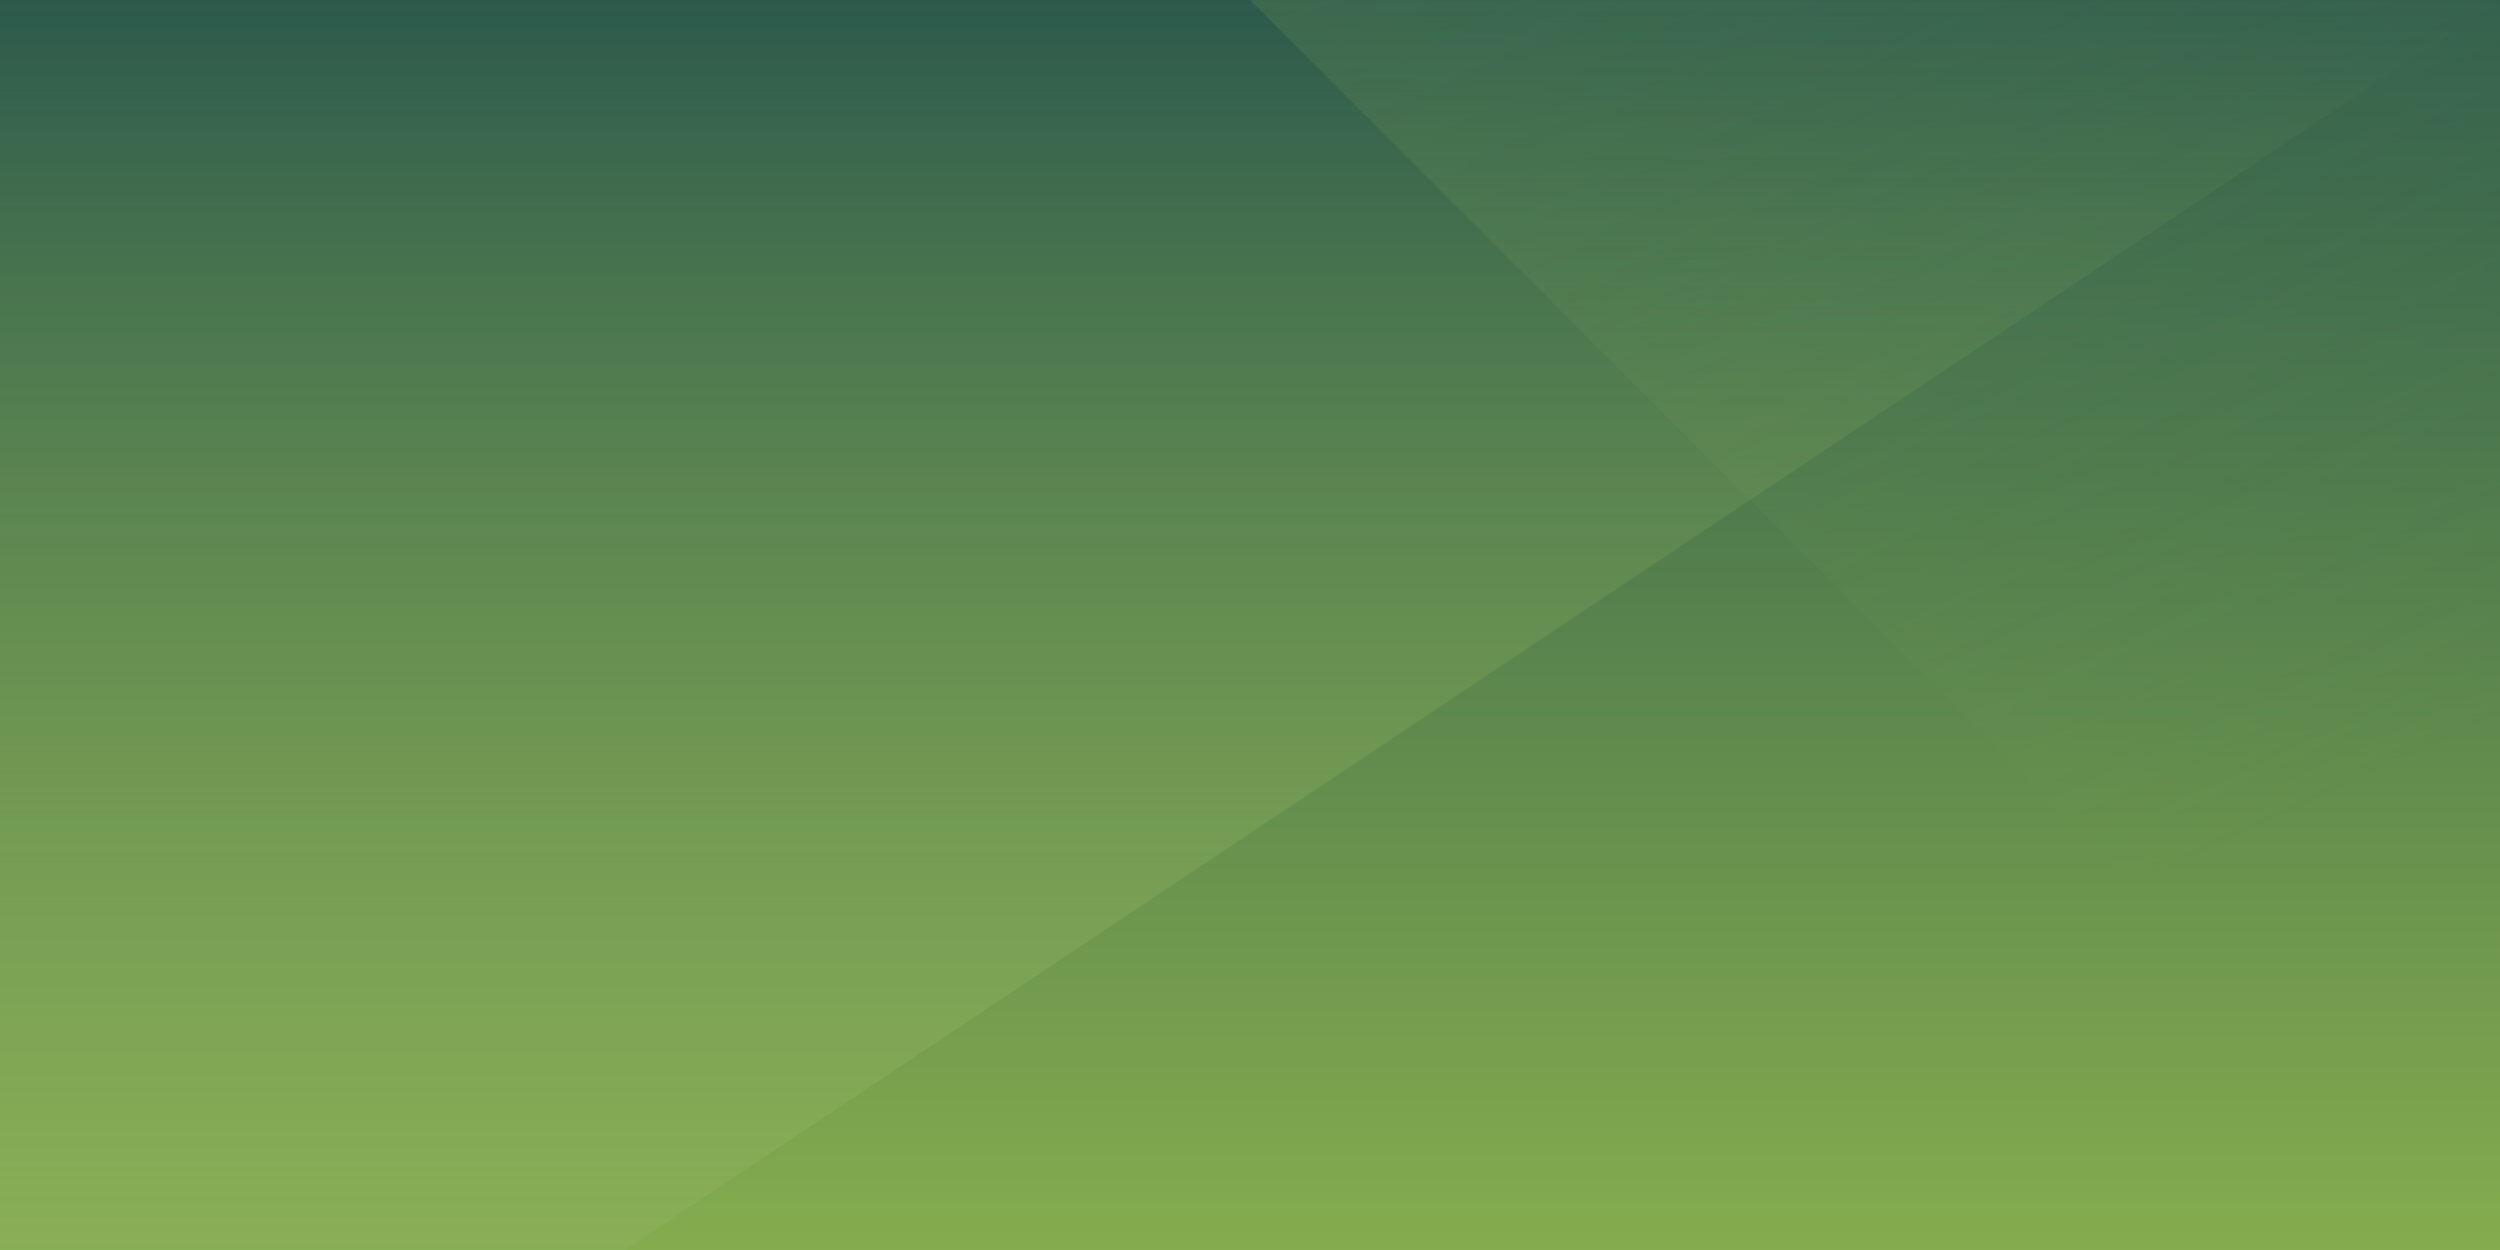
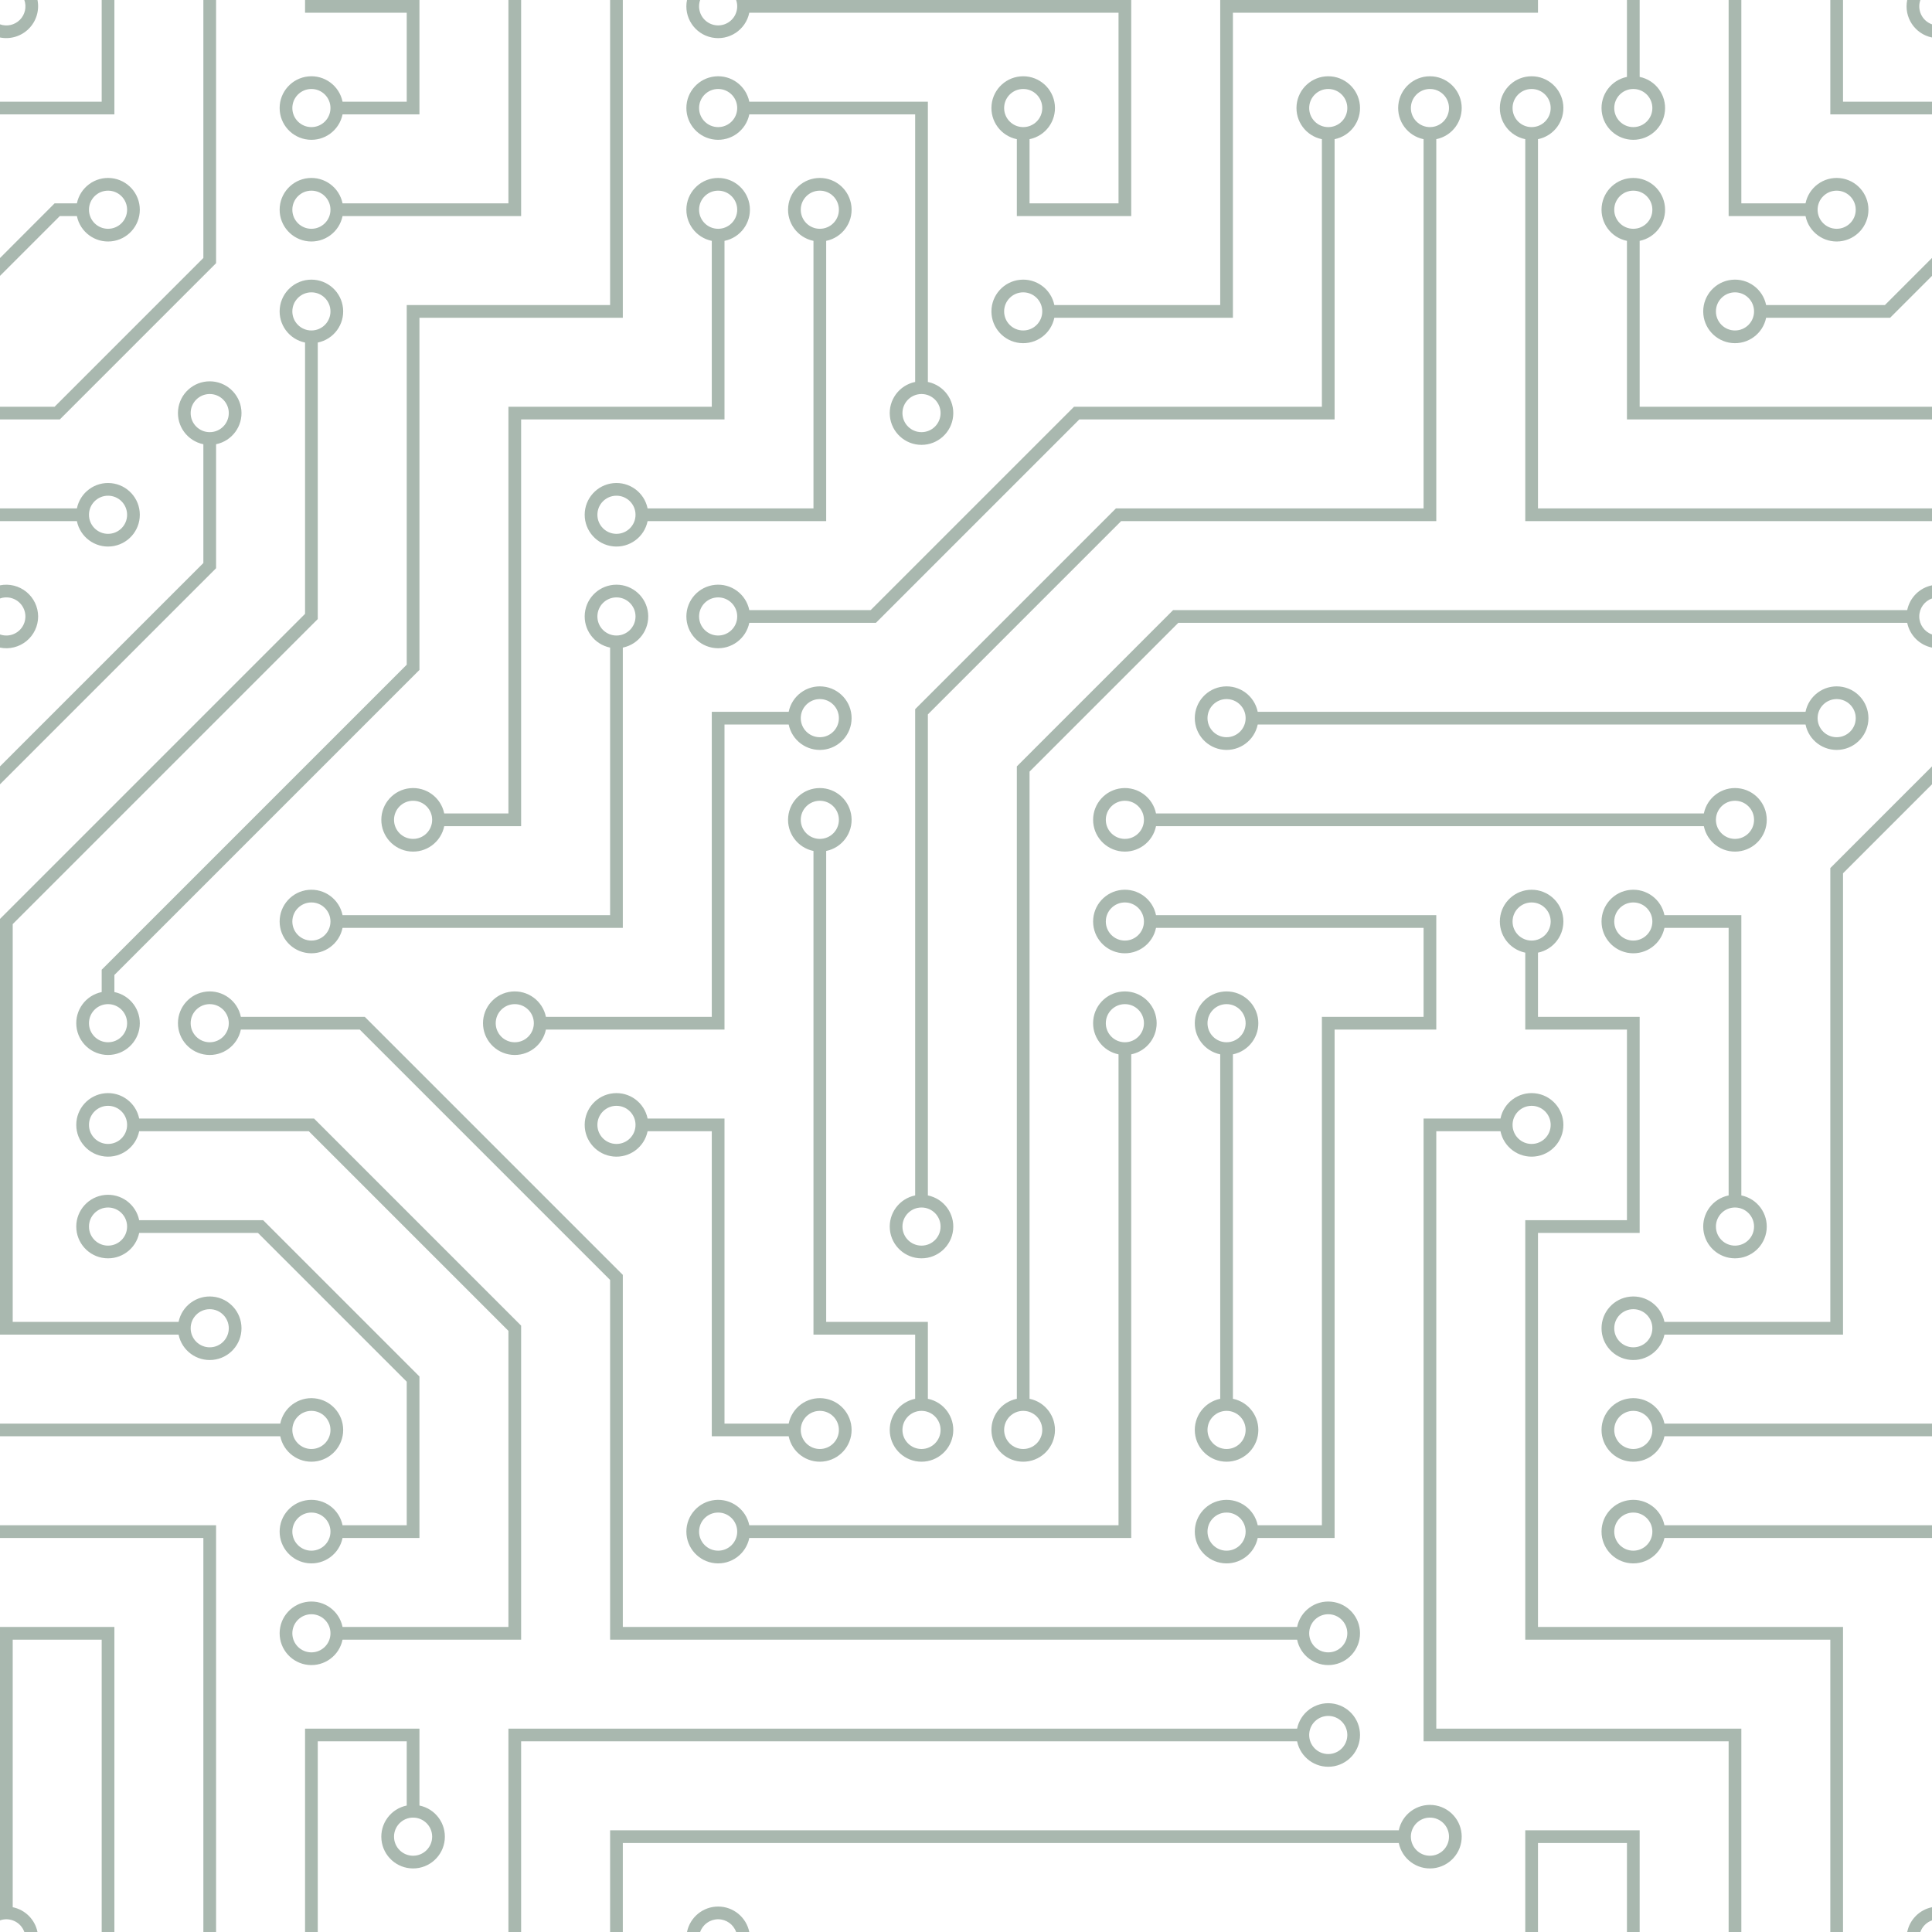
- <svg xmlns="http://www.w3.org/2000/svg" width="100%" height="100%" viewBox="0 0 2 1">
-   <rect fill="#77aa77" width="2" height="1" />
-   <defs>
-     <linearGradient id="a" gradientUnits="userSpaceOnUse" x1="0" x2="0" y1="0" y2="1" gradientTransform="rotate(0,0.5,0.5)">
-       <stop offset="0" stop-color="#2B594C" />
-       <stop offset="1" stop-color="#85AD4E" />
-     </linearGradient>
-     <linearGradient id="b" gradientUnits="userSpaceOnUse" x1="0" y1="0" x2="0" y2="1" gradientTransform="rotate(0,0.5,0.5)">
-       <stop offset="0" stop-color="#8DB05E" stop-opacity="0" />
-       <stop offset="1" stop-color="#8DB05E" stop-opacity="1" />
-     </linearGradient>
-     <linearGradient id="c" gradientUnits="userSpaceOnUse" x1="0" y1="0" x2="2" y2="2" gradientTransform="rotate(200,0.5,0.5)">
-       <stop offset="0" stop-color="#8DB05E" stop-opacity="0" />
-       <stop offset="1" stop-color="#8DB05E" stop-opacity="1" />
-     </linearGradient>
-   </defs>
-   <rect x="0" y="0" fill="url(#a)" width="2" height="1" />
-   <g fill-opacity="0.5">
-     <polygon fill="url(#b)" points="0.5 1 0 1 0 0 2 0" />
-     <polygon fill="url(#c)" points="2 1 2 0 1 0" />
-   </g>
+ <svg xmlns="http://www.w3.org/2000/svg" viewBox="0 0 304 304" width="304" height="304">
+   <path fill="#294e39" fill-opacity="0.4" d="M44.1 224a5 5 0 1 1 0 2H0v-2h44.1zm160 48a5 5 0 1 1 0 2H82v-2h122.1zm57.8-46a5 5 0 1 1 0-2H304v2h-42.1zm0 16a5 5 0 1 1 0-2H304v2h-42.1zm6.2-114a5 5 0 1 1 0 2h-86.2a5 5 0 1 1 0-2h86.2zm-256-48a5 5 0 1 1 0 2H0v-2h12.1zm185.8 34a5 5 0 1 1 0-2h86.2a5 5 0 1 1 0 2h-86.2zM258 12.1a5 5 0 1 1-2 0V0h2v12.1zm-64 208a5 5 0 1 1-2 0v-54.2a5 5 0 1 1 2 0v54.2zm48-198.2V80h62v2h-64V21.9a5 5 0 1 1 2 0zm16 16V64h46v2h-48V37.9a5 5 0 1 1 2 0zm-128 96V208h16v12.1a5 5 0 1 1-2 0V210h-16v-76.1a5 5 0 1 1 2 0zm-5.9-21.9a5 5 0 1 1 0 2H114v48H85.9a5 5 0 1 1 0-2H112v-48h12.1zm-6.2 130a5 5 0 1 1 0-2H176v-74.1a5 5 0 1 1 2 0V242h-60.1zm-16-64a5 5 0 1 1 0-2H114v48h10.1a5 5 0 1 1 0 2H112v-48h-10.1zM66 284.1a5 5 0 1 1-2 0V274H50v30h-2v-32h18v12.1zM236.1 176a5 5 0 1 1 0 2H226v94h48v32h-2v-30h-48v-98h12.1zm25.8-30a5 5 0 1 1 0-2H274v44.1a5 5 0 1 1-2 0V146h-10.1zm-64 96a5 5 0 1 1 0-2H208v-80h16v-14h-42.1a5 5 0 1 1 0-2H226v18h-16v80h-12.1zm86.2-210a5 5 0 1 1 0 2H272V0h2v32h10.1zM98 101.9V146H53.9a5 5 0 1 1 0-2H96v-42.1a5 5 0 1 1 2 0zM53.9 34a5 5 0 1 1 0-2H80V0h2v34H53.9zm60.1 3.9V66H82v64H69.9a5 5 0 1 1 0-2H80V64h32V37.9a5 5 0 1 1 2 0zM101.9 82a5 5 0 1 1 0-2H128V37.9a5 5 0 1 1 2 0V82h-28.1zm16-64a5 5 0 1 1 0-2H146v44.1a5 5 0 1 1-2 0V18h-26.1zm102.2 270a5 5 0 1 1 0 2H98v14h-2v-16h124.1zM242 149.9V160h16v34h-16v62h48v48h-2v-46h-48v-66h16v-30h-16v-12.1a5 5 0 1 1 2 0zM53.9 18a5 5 0 1 1 0-2H64V2H48V0h18v18H53.9zm112 32a5 5 0 1 1 0-2H192V0h50v2h-48v48h-28.1zm-48-48a5 5 0 0 1-9.8-2h2.07a3 3 0 1 0 5.66 0H178v34h-18V21.9a5 5 0 1 1 2 0V32h14V2h-58.1zm0 96a5 5 0 1 1 0-2H137l32-32h39V21.9a5 5 0 1 1 2 0V66h-40.17l-32 32H117.9zm28.1 90.1a5 5 0 1 1-2 0v-76.51L175.59 80H224V21.9a5 5 0 1 1 2 0V82h-49.59L146 112.41v75.69zm16 32a5 5 0 1 1-2 0v-99.51L184.59 96H300.1a5 5 0 0 1 3.9-3.9v2.07a3 3 0 0 0 0 5.66v2.07a5 5 0 0 1-3.9-3.9H185.41L162 121.41v98.69zm-144-64a5 5 0 1 1-2 0v-3.51l48-48V48h32V0h2v50H66v55.41l-48 48v2.69zM50 53.9v43.51l-48 48V208h26.1a5 5 0 1 1 0 2H0v-65.41l48-48V53.9a5 5 0 1 1 2 0zm-16 16V89.41l-34 34v-2.82l32-32V69.9a5 5 0 1 1 2 0zM12.1 32a5 5 0 1 1 0 2H9.41L0 43.41V40.6L8.59 32h3.51zm265.8 18a5 5 0 1 1 0-2h18.69l7.41-7.41v2.82L297.41 50H277.9zm-16 160a5 5 0 1 1 0-2H288v-71.41l16-16v2.82l-14 14V210h-28.1zm-208 32a5 5 0 1 1 0-2H64v-22.59L40.59 194H21.9a5 5 0 1 1 0-2H41.41L66 216.59V242H53.9zm150.2 14a5 5 0 1 1 0 2H96v-56.6L56.6 162H37.9a5 5 0 1 1 0-2h19.5L98 200.6V256h106.1zm-150.2 2a5 5 0 1 1 0-2H80v-46.59L48.59 178H21.9a5 5 0 1 1 0-2H49.41L82 208.59V258H53.9zM34 39.8v1.61L9.41 66H0v-2h8.59L32 40.59V0h2v39.8zM2 300.1a5 5 0 0 1 3.9 3.9H3.83A3 3 0 0 0 0 302.17V256h18v48h-2v-46H2v42.1zM34 241v63h-2v-62H0v-2h34v1zM17 18H0v-2h16V0h2v18h-1zm273-2h14v2h-16V0h2v16zm-32 273v15h-2v-14h-14v14h-2v-16h18v1zM0 92.1A5.02 5.02 0 0 1 6 97a5 5 0 0 1-6 4.9v-2.07a3 3 0 1 0 0-5.66V92.1zM80 272h2v32h-2v-32zm37.9 32h-2.07a3 3 0 0 0-5.66 0h-2.07a5 5 0 0 1 9.8 0zM5.9 0A5.02 5.02 0 0 1 0 5.9V3.83A3 3 0 0 0 3.83 0H5.9zm294.2 0h2.07A3 3 0 0 0 304 3.83V5.9a5 5 0 0 1-3.9-5.9zm3.9 300.1v2.07a3 3 0 0 0-1.83 1.83h-2.07a5 5 0 0 1 3.9-3.9zM97 100a3 3 0 1 0 0-6 3 3 0 0 0 0 6zm0-16a3 3 0 1 0 0-6 3 3 0 0 0 0 6zm16 16a3 3 0 1 0 0-6 3 3 0 0 0 0 6zm16 16a3 3 0 1 0 0-6 3 3 0 0 0 0 6zm0 16a3 3 0 1 0 0-6 3 3 0 0 0 0 6zm-48 32a3 3 0 1 0 0-6 3 3 0 0 0 0 6zm16 16a3 3 0 1 0 0-6 3 3 0 0 0 0 6zm32 48a3 3 0 1 0 0-6 3 3 0 0 0 0 6zm-16 16a3 3 0 1 0 0-6 3 3 0 0 0 0 6zm32-16a3 3 0 1 0 0-6 3 3 0 0 0 0 6zm0-32a3 3 0 1 0 0-6 3 3 0 0 0 0 6zm16 32a3 3 0 1 0 0-6 3 3 0 0 0 0 6zm32 16a3 3 0 1 0 0-6 3 3 0 0 0 0 6zm0-16a3 3 0 1 0 0-6 3 3 0 0 0 0 6zm-16-64a3 3 0 1 0 0-6 3 3 0 0 0 0 6zm16 0a3 3 0 1 0 0-6 3 3 0 0 0 0 6zm16 96a3 3 0 1 0 0-6 3 3 0 0 0 0 6zm0 16a3 3 0 1 0 0-6 3 3 0 0 0 0 6zm16 16a3 3 0 1 0 0-6 3 3 0 0 0 0 6zm16-144a3 3 0 1 0 0-6 3 3 0 0 0 0 6zm0 32a3 3 0 1 0 0-6 3 3 0 0 0 0 6zm16-32a3 3 0 1 0 0-6 3 3 0 0 0 0 6zm16-16a3 3 0 1 0 0-6 3 3 0 0 0 0 6zm-96 0a3 3 0 1 0 0-6 3 3 0 0 0 0 6zm0 16a3 3 0 1 0 0-6 3 3 0 0 0 0 6zm16-32a3 3 0 1 0 0-6 3 3 0 0 0 0 6zm96 0a3 3 0 1 0 0-6 3 3 0 0 0 0 6zm-16-64a3 3 0 1 0 0-6 3 3 0 0 0 0 6zm16-16a3 3 0 1 0 0-6 3 3 0 0 0 0 6zm-32 0a3 3 0 1 0 0-6 3 3 0 0 0 0 6zm0-16a3 3 0 1 0 0-6 3 3 0 0 0 0 6zm-16 0a3 3 0 1 0 0-6 3 3 0 0 0 0 6zm-16 0a3 3 0 1 0 0-6 3 3 0 0 0 0 6zm-16 0a3 3 0 1 0 0-6 3 3 0 0 0 0 6zM49 36a3 3 0 1 0 0-6 3 3 0 0 0 0 6zm-32 0a3 3 0 1 0 0-6 3 3 0 0 0 0 6zm32 16a3 3 0 1 0 0-6 3 3 0 0 0 0 6zM33 68a3 3 0 1 0 0-6 3 3 0 0 0 0 6zm16-48a3 3 0 1 0 0-6 3 3 0 0 0 0 6zm0 240a3 3 0 1 0 0-6 3 3 0 0 0 0 6zm16 32a3 3 0 1 0 0-6 3 3 0 0 0 0 6zm-16-64a3 3 0 1 0 0-6 3 3 0 0 0 0 6zm0 16a3 3 0 1 0 0-6 3 3 0 0 0 0 6zm-16-32a3 3 0 1 0 0-6 3 3 0 0 0 0 6zm80-176a3 3 0 1 0 0-6 3 3 0 0 0 0 6zm16 0a3 3 0 1 0 0-6 3 3 0 0 0 0 6zm-16-16a3 3 0 1 0 0-6 3 3 0 0 0 0 6zm32 48a3 3 0 1 0 0-6 3 3 0 0 0 0 6zm16-16a3 3 0 1 0 0-6 3 3 0 0 0 0 6zm0-32a3 3 0 1 0 0-6 3 3 0 0 0 0 6zm112 176a3 3 0 1 0 0-6 3 3 0 0 0 0 6zm-16 16a3 3 0 1 0 0-6 3 3 0 0 0 0 6zm0 16a3 3 0 1 0 0-6 3 3 0 0 0 0 6zm0 16a3 3 0 1 0 0-6 3 3 0 0 0 0 6zM17 180a3 3 0 1 0 0-6 3 3 0 0 0 0 6zm0 16a3 3 0 1 0 0-6 3 3 0 0 0 0 6zm0-32a3 3 0 1 0 0-6 3 3 0 0 0 0 6zm16 0a3 3 0 1 0 0-6 3 3 0 0 0 0 6zM17 84a3 3 0 1 0 0-6 3 3 0 0 0 0 6zm32 64a3 3 0 1 0 0-6 3 3 0 0 0 0 6zm16-16a3 3 0 1 0 0-6 3 3 0 0 0 0 6z" />
</svg>
